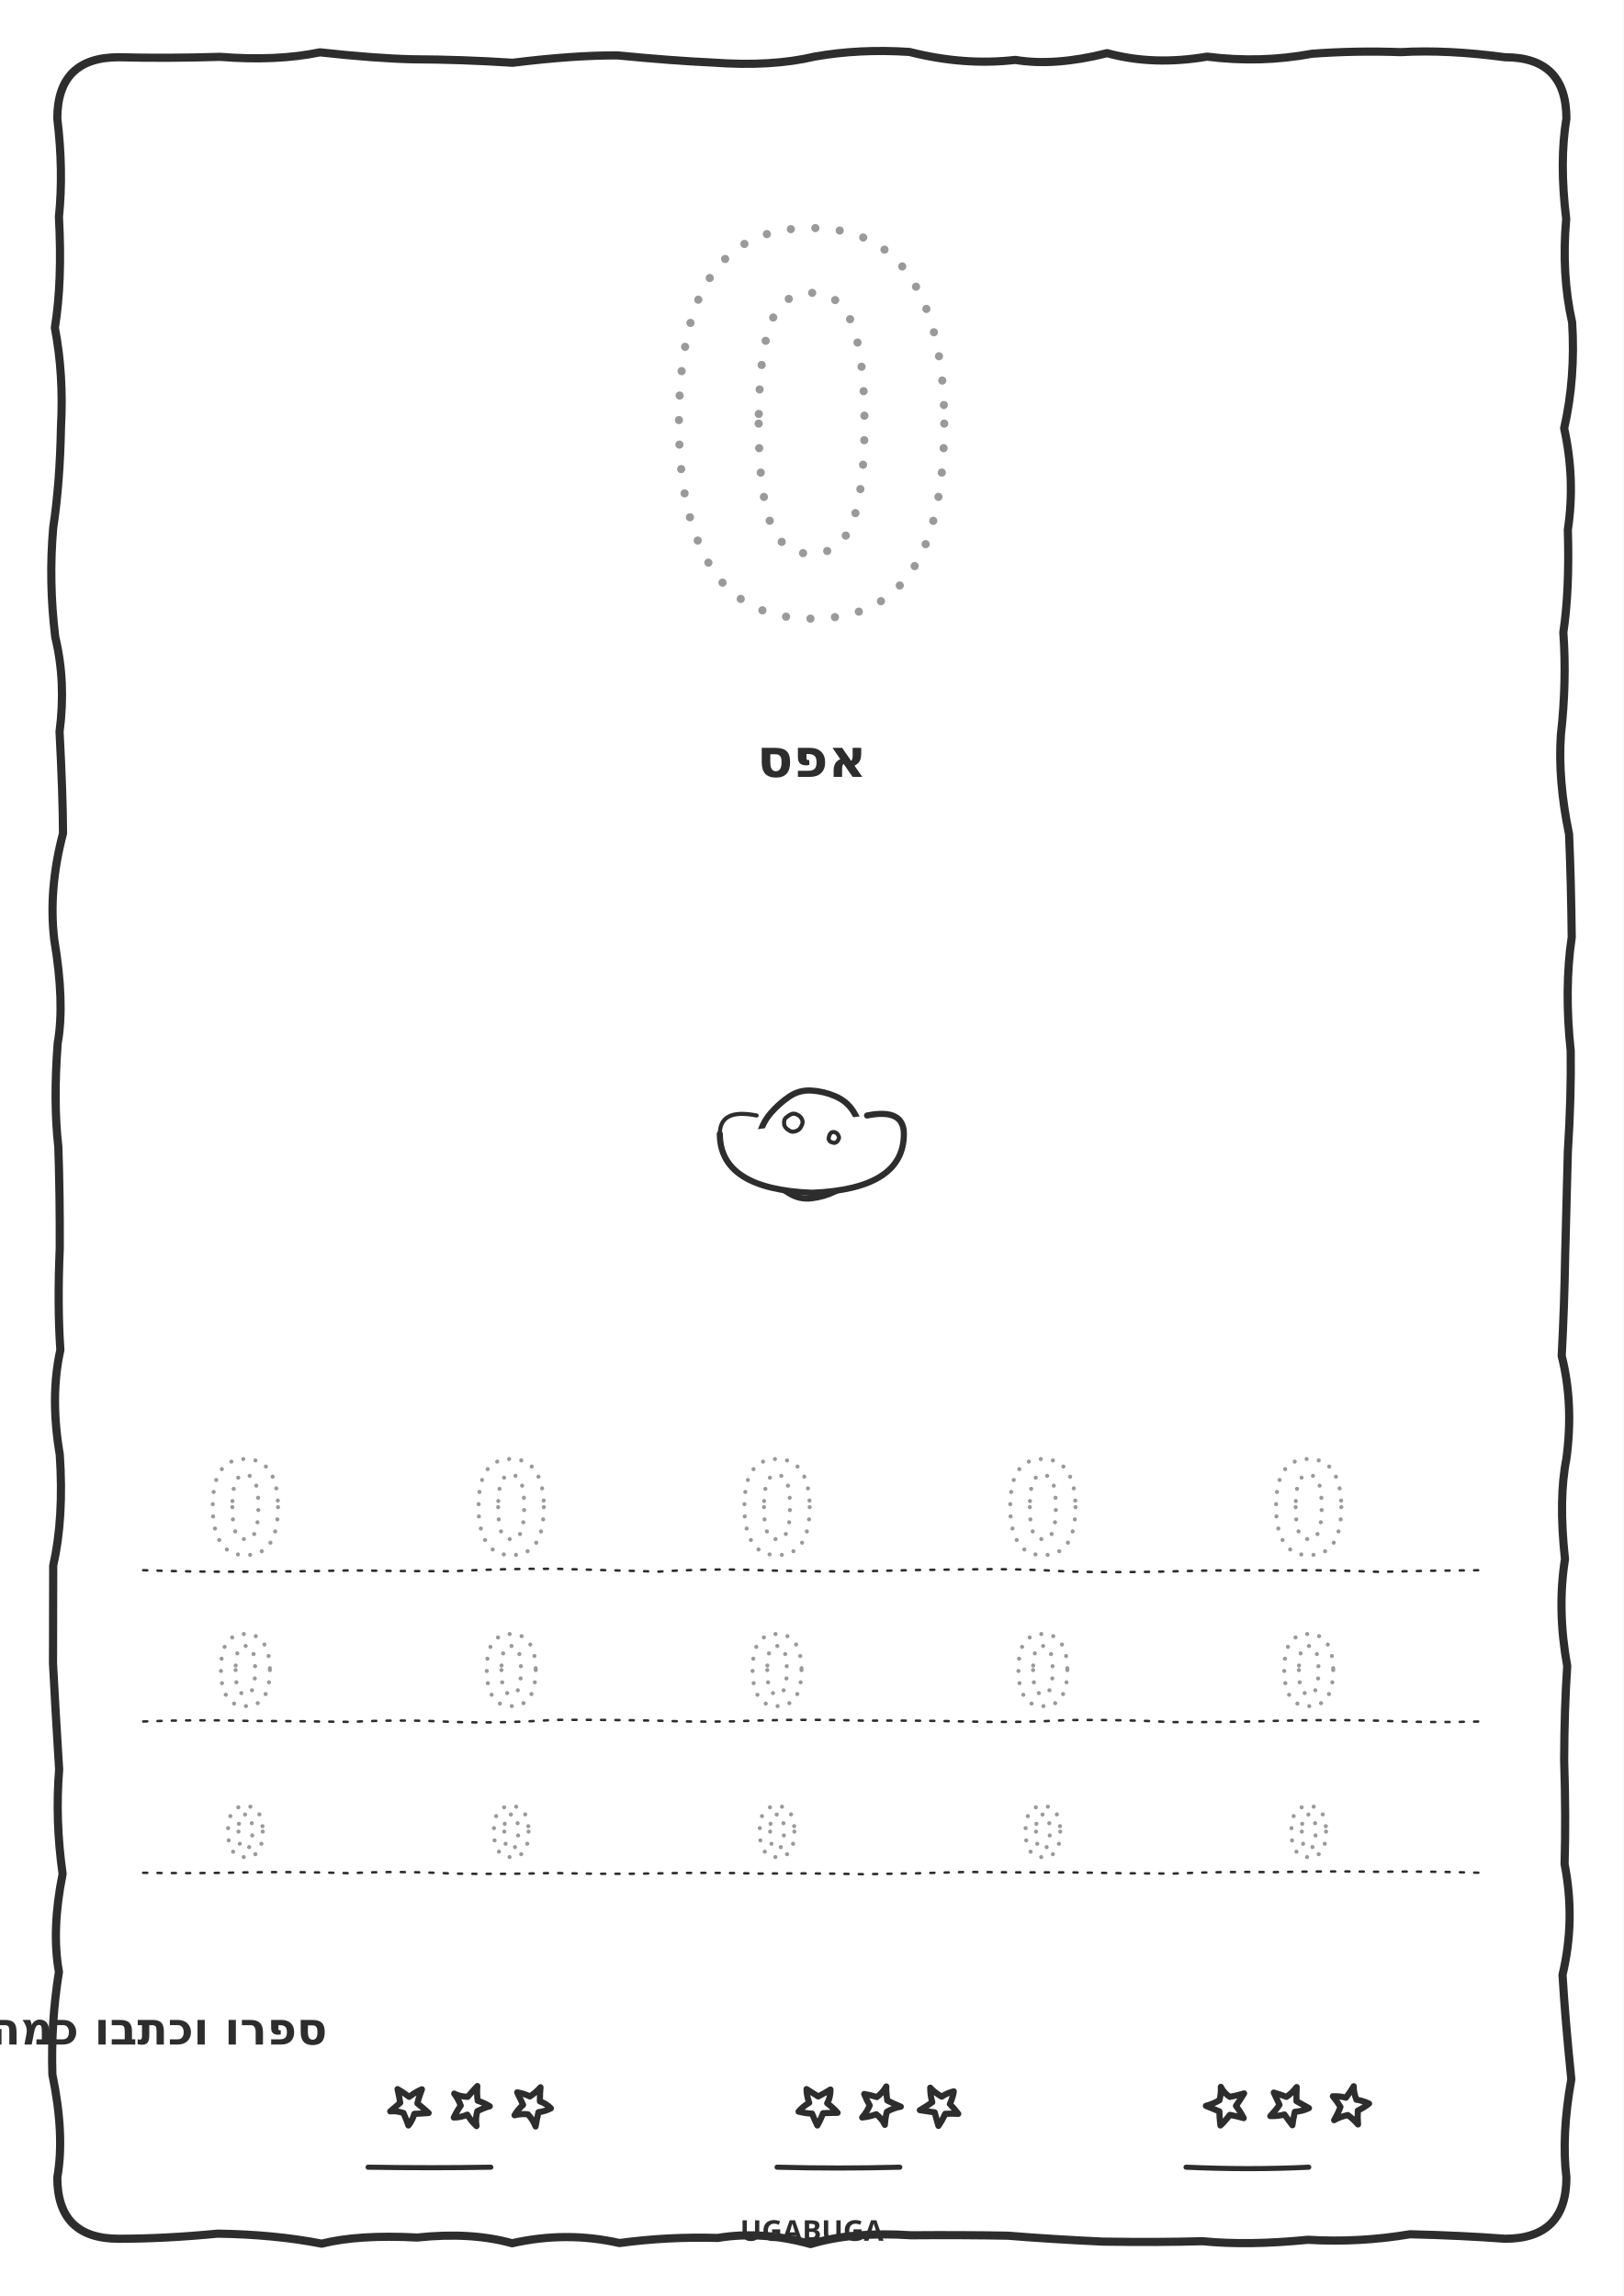
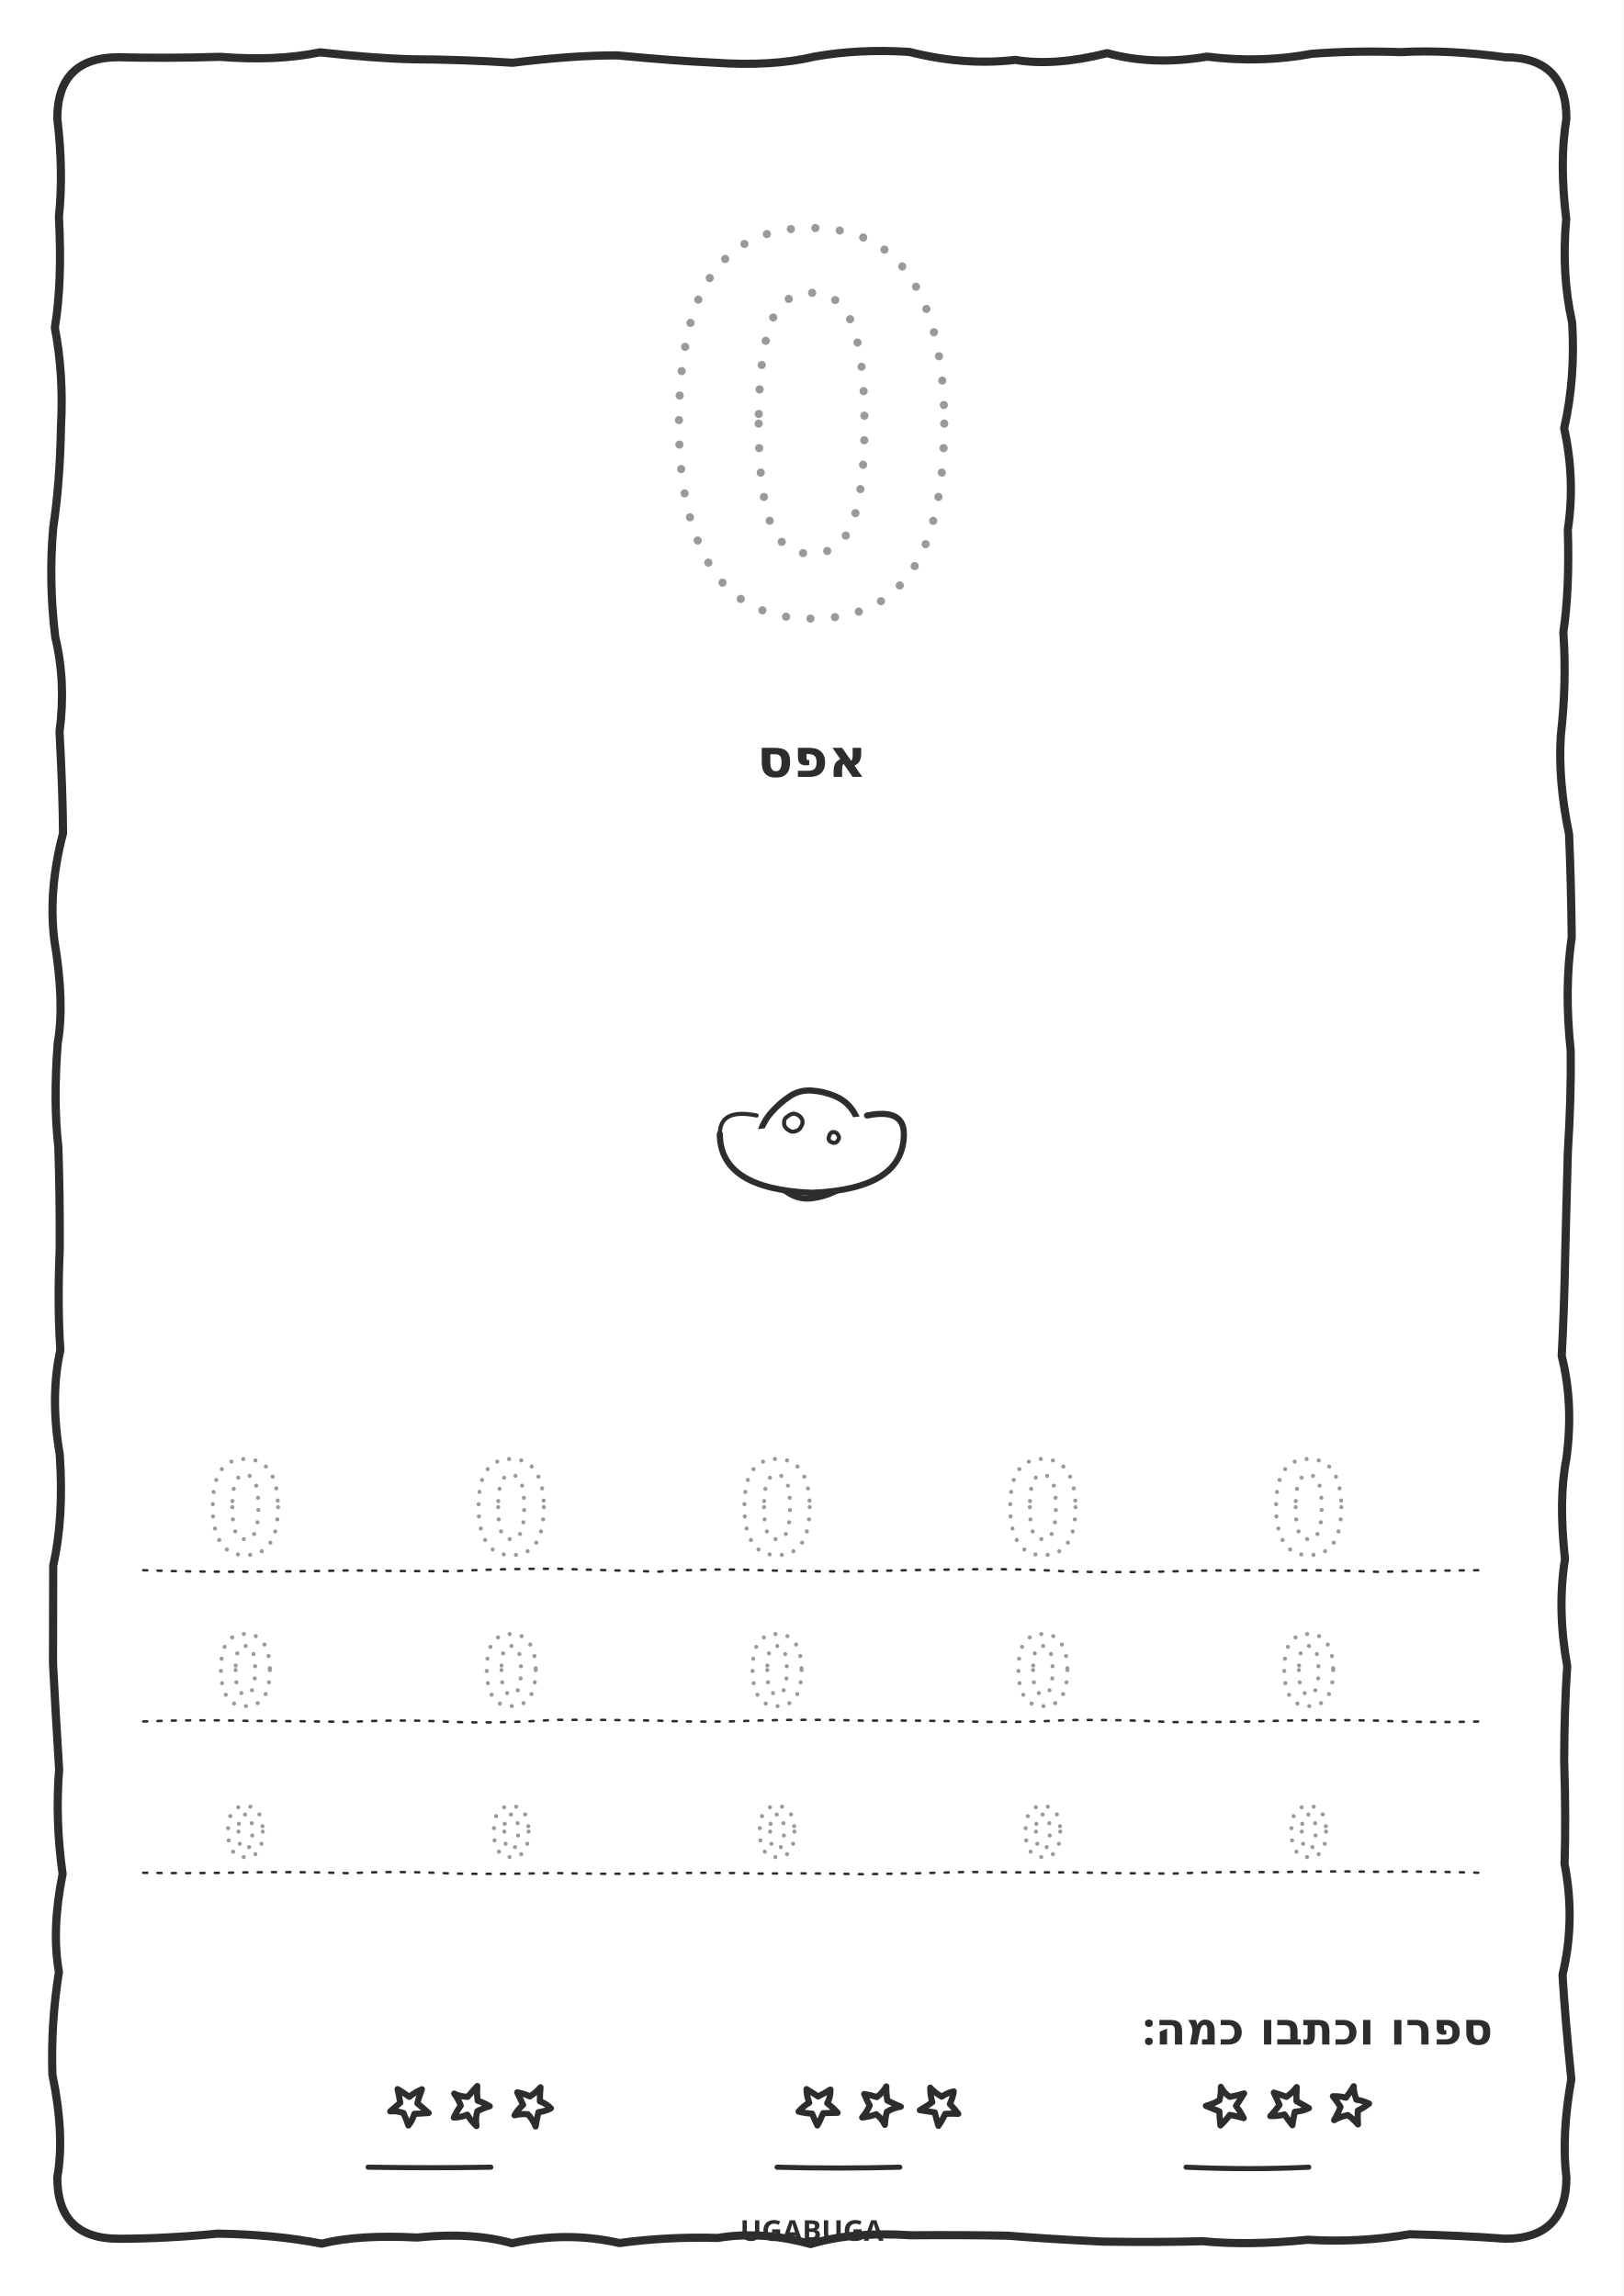
<svg xmlns="http://www.w3.org/2000/svg" width="210mm" height="297mm" viewBox="0 0 794 1123" fill="none" stroke="#2d2d2d" stroke-width="3" stroke-linecap="round" stroke-linejoin="round" font-family="Kalam, cursive">
  <defs />
  <rect width="794" height="1123" fill="#ffffff" stroke="none" />
  <path d="M58,28 Q81.2,28.6 107.6,27.8 Q135.2,30 156.4,25.6 Q183.8,28.6 202,29 Q226.1,29.1 250.7,30.7 Q280.4,27 302,27.1 Q328.8,29.7 348.5,30.6 Q377.3,32.7 398.3,27.7 Q420.2,23.8 444.7,25.4 Q471.5,32.2 496.5,29.3 Q515.6,32.5 541.4,26 Q563.9,32.2 590.3,27.7 Q616.4,31 641.5,26.3 Q662.8,24.7 685,25.5 Q707.7,24.2 736,28 Q766,28 766,58 Q762.5,79.1 765.9,107.1 Q763.5,134 768.8,157.7 Q770.5,184.8 764.9,209.5 Q770.4,234.5 766.7,259.1 Q767.6,288.5 764.5,309.3 Q766.2,333.5 763.3,359.4 Q761.8,381.6 767.3,408 Q768.3,430.9 768.6,458.4 Q764.9,483.7 768.1,514 Q768.4,536.5 766.7,563.4 Q766,588.2 765.4,613.7 Q765,638.6 763.7,663.2 Q769.6,686.5 766,713.5 Q762.1,733 765.3,762.6 Q761.4,787.3 766.4,814.9 Q765,835.3 764.9,860.9 Q765.8,889.2 765.1,911.7 Q770.5,939.1 764.1,965.9 Q765.3,986.5 768.4,1017 Q763.5,1044.5 766,1065 Q766,1095 736,1095 Q714.7,1093.4 689.5,1092.8 Q664.6,1097 639.6,1095.5 Q610.2,1098.4 588.1,1096.2 Q567.3,1096.8 539.3,1096.4 Q513.6,1095.2 492.9,1093.5 Q470.4,1093.1 445.5,1093.3 Q416.9,1091.4 396.4,1097.6 Q372.6,1091 351,1094.6 Q326.4,1093.9 302.9,1097.1 Q277,1091.2 250.4,1097.2 Q230.4,1091.6 204,1094.4 Q175.1,1092.9 157.3,1097.4 Q134.3,1092.9 106.4,1092.5 Q80.7,1095 58,1095 Q28,1095 28,1065 Q31.7,1044.3 25.6,1014.7 Q24.8,989.3 28.8,964.5 Q25.1,943.9 30.6,916.6 Q26.9,890.2 28.9,865.5 Q27,835.2 25.9,813.6 Q26,790.4 26,765.8 Q31.3,742.3 29.2,711.4 Q24.4,683.1 29.5,660.3 Q28,638.4 29.2,610.5 Q29.3,584.1 28.5,560.9 Q26,539 28.2,510.2 Q31.7,490.4 26.5,459.6 Q23.6,434.9 30.8,407.6 Q30.7,388.2 29.1,357.9 Q32.3,333.5 27,311.6 Q23.7,284.5 26,258.1 Q29.3,236.2 29.8,208.8 Q31.2,183.1 26.8,160.3 Q30.5,137.8 28.8,106.1 Q31.1,83.5 28,58 Q28,28 58,28 Z" stroke-width="4" />
  <text x="397" y="300" font-family="Heebo, sans-serif" font-size="260" font-weight="700" text-anchor="middle" direction="ltr" fill="none" stroke="#9a9a9a" stroke-width="4" stroke-dasharray="0 12" stroke-linecap="round">0</text>
  <text x="397" y="380" font-family="Heebo, sans-serif" font-size="26" font-weight="700" text-anchor="middle" direction="rtl" fill="#2d2d2d" stroke="none">אפס</text>
-   <path d="M422.1,565.8 Q421.2,571.6 417.2,576 Q413.3,580.5 408,582.9 Q402.8,585.4 396.8,586.1 Q390.9,586.8 385.8,583.6 Q380.6,580.5 376.1,576.4 Q371.6,572.3 370.8,566.1 Q370.1,560 371.6,554.3 Q373.2,548.6 377.1,544.2 Q380.9,539.8 385.9,536.4 Q390.8,533 396.9,533.4 Q403,533.8 408.5,536.2 Q414.1,538.6 417.3,543.6 Q420.5,548.7 421.7,554.3 Q423,560 422.1,565.8 Z" fill="#ffffff" />
-   <path d="M371.8,569 Q397,587 422.2,569" stroke-width="2" />
-   <path d="M352,554.6 Q352,581.6 397,583.4 Q442,581.6 442,554.6 Q442,542 424,545.6" fill="#ffffff" />
-   <path d="M352,554.6 Q352,542 370,545.6" stroke-width="2" />
-   <path d="M392.2,550.1 Q391.8,551 391.3,551.8 Q390.7,552.6 389.8,553 Q389,553.4 388,553.5 Q387,553.6 386.2,553.1 Q385.3,552.6 384.5,551.9 Q383.8,551.2 383.5,550.2 Q383.3,549.2 383.5,548.2 Q383.7,547.1 384.5,546.5 Q385.3,545.9 386.2,545.3 Q387,544.8 388,544.7 Q389,544.7 389.9,545.2 Q390.8,545.6 391.5,546.4 Q392.2,547.2 392.4,548.2 Q392.6,549.2 392.2,550.1 Z" stroke-width="2" />
-   <path d="M410.2,556.9 Q410,557.4 409.7,557.9 Q409.4,558.4 408.9,558.7 Q408.4,559 407.8,559 Q407.2,558.9 406.7,558.7 Q406.1,558.5 405.7,558.1 Q405.3,557.6 405.2,557 Q405.2,556.4 405.4,555.9 Q405.5,555.3 405.8,554.8 Q406.1,554.3 406.6,553.9 Q407.2,553.6 407.8,553.7 Q408.4,553.8 408.9,554.1 Q409.4,554.4 409.7,554.9 Q410,555.4 410.2,555.9 Q410.4,556.4 410.2,556.9 Z" stroke-width="2" />
+   <g transform="translate(0.0,0.0) scale(1.000)">
+     <path d="M422.1,565.8 Q421.2,571.6 417.2,576 Q413.3,580.5 408,582.9 Q402.8,585.4 396.8,586.1 Q390.9,586.8 385.8,583.6 Q380.6,580.5 376.1,576.4 Q371.6,572.3 370.8,566.1 Q370.1,560 371.6,554.3 Q373.2,548.6 377.1,544.2 Q380.9,539.8 385.9,536.4 Q390.8,533 396.9,533.4 Q403,533.8 408.5,536.2 Q414.1,538.6 417.3,543.6 Q420.5,548.7 421.7,554.3 Q423,560 422.1,565.8 Z" fill="#ffffff" />
+     <path d="M371.8,569 Q397,587 422.2,569" stroke-width="2" />
+     <path d="M352,554.6 Q352,581.6 397,583.4 Q442,581.6 442,554.6 Q442,542 424,545.6" fill="#ffffff" />
+     <path d="M352,554.6 Q352,542 370,545.6" stroke-width="2" />
+     <path d="M392.2,550.1 Q391.8,551 391.3,551.8 Q390.7,552.6 389.8,553 Q389,553.4 388,553.5 Q387,553.6 386.2,553.1 Q385.3,552.6 384.5,551.9 Q383.8,551.2 383.5,550.2 Q383.3,549.2 383.5,548.2 Q383.7,547.1 384.5,546.5 Q385.3,545.9 386.2,545.3 Q387,544.8 388,544.7 Q389,544.7 389.9,545.2 Q390.8,545.6 391.5,546.4 Q392.2,547.2 392.4,548.2 Q392.6,549.2 392.2,550.1 Z" stroke-width="2" />
+     <path d="M410.2,556.9 Q410,557.4 409.7,557.9 Q409.4,558.4 408.9,558.7 Q408.4,559 407.8,559 Q407.2,558.9 406.7,558.7 Q406.1,558.5 405.7,558.1 Q405.3,557.6 405.2,557 Q405.2,556.4 405.4,555.9 Q405.5,555.3 405.8,554.8 Q406.1,554.3 406.6,553.9 Q407.2,553.6 407.8,553.7 Q408.4,553.8 408.9,554.1 Q409.4,554.4 409.7,554.9 Q410,555.4 410.2,555.9 Q410.4,556.4 410.2,556.9 Z" stroke-width="2" />
+   </g>
  <path d="M70,768 Q94.2,768.9 120.3,768.7 Q144.8,768.7 171.1,768.1 Q194.7,768.5 221.2,768.5 Q245.6,767.2 271.8,767.3 Q295.3,768 322,768.7 Q347.4,767.1 371.1,768 Q396.7,768.8 422.9,768.5 Q447.4,767.8 473.2,767.6 Q497.4,767.1 523.3,768.7 Q547.6,769.2 572.4,768.6 Q598.1,767.8 623.9,768.2 Q648.3,767.7 673.8,768.8 Q697.7,768.2 724,768" stroke-width="1.2" stroke-dasharray="2 5" />
  <text x="120" y="760" font-family="Heebo, sans-serif" font-size="64" font-weight="700" text-anchor="middle" direction="ltr" fill="none" stroke="#9a9a9a" stroke-width="2" stroke-dasharray="0 6" stroke-linecap="round">0</text>
  <text x="250" y="760" font-family="Heebo, sans-serif" font-size="64" font-weight="700" text-anchor="middle" direction="ltr" fill="none" stroke="#9a9a9a" stroke-width="2" stroke-dasharray="0 6" stroke-linecap="round">0</text>
  <text x="380" y="760" font-family="Heebo, sans-serif" font-size="64" font-weight="700" text-anchor="middle" direction="ltr" fill="none" stroke="#9a9a9a" stroke-width="2" stroke-dasharray="0 6" stroke-linecap="round">0</text>
  <text x="510" y="760" font-family="Heebo, sans-serif" font-size="64" font-weight="700" text-anchor="middle" direction="ltr" fill="none" stroke="#9a9a9a" stroke-width="2" stroke-dasharray="0 6" stroke-linecap="round">0</text>
  <text x="640" y="760" font-family="Heebo, sans-serif" font-size="64" font-weight="700" text-anchor="middle" direction="ltr" fill="none" stroke="#9a9a9a" stroke-width="2" stroke-dasharray="0 6" stroke-linecap="round">0</text>
  <path d="M70,842 Q94.3,841 120.8,841.7 Q146.5,841.8 171.2,842.2 Q197,840.9 220.7,842.2 Q245.1,843 270.9,841.2 Q296.4,841.1 321.5,841.6 Q346.6,842.6 371.7,841.5 Q396.5,840.8 422.6,841.6 Q447.6,841.4 472.6,842 Q497.9,842.7 522.3,841.3 Q548.5,841 573.4,842.3 Q598.8,842.4 623.7,841.7 Q648.6,841 674.2,841.6 Q698.7,842.7 724,842" stroke-width="1.2" stroke-dasharray="2 5" />
  <text x="120" y="834" font-family="Heebo, sans-serif" font-size="48" font-weight="700" text-anchor="middle" direction="ltr" fill="none" stroke="#9a9a9a" stroke-width="2" stroke-dasharray="0 6" stroke-linecap="round">0</text>
  <text x="250" y="834" font-family="Heebo, sans-serif" font-size="48" font-weight="700" text-anchor="middle" direction="ltr" fill="none" stroke="#9a9a9a" stroke-width="2" stroke-dasharray="0 6" stroke-linecap="round">0</text>
  <text x="380" y="834" font-family="Heebo, sans-serif" font-size="48" font-weight="700" text-anchor="middle" direction="ltr" fill="none" stroke="#9a9a9a" stroke-width="2" stroke-dasharray="0 6" stroke-linecap="round">0</text>
  <text x="510" y="834" font-family="Heebo, sans-serif" font-size="48" font-weight="700" text-anchor="middle" direction="ltr" fill="none" stroke="#9a9a9a" stroke-width="2" stroke-dasharray="0 6" stroke-linecap="round">0</text>
  <text x="640" y="834" font-family="Heebo, sans-serif" font-size="48" font-weight="700" text-anchor="middle" direction="ltr" fill="none" stroke="#9a9a9a" stroke-width="2" stroke-dasharray="0 6" stroke-linecap="round">0</text>
  <path d="M70,916 Q95.4,916.4 120.6,915.8 Q145.9,915.4 170.7,916.2 Q195.1,915 221.6,916.4 Q245.4,916.8 270.9,916.1 Q296.7,916.8 321.6,916.3 Q346.2,915.7 371.4,916.4 Q396.2,916.1 422.3,916.7 Q447.4,916.4 472.7,915.6 Q497.2,915.9 523,915.8 Q549.1,916.3 573.2,916.4 Q598.6,915.3 622.6,915.7 Q649.6,915.1 673.5,915.5 Q698.3,915.2 724,916" stroke-width="1.2" stroke-dasharray="2 5" />
  <text x="120" y="908" font-family="Heebo, sans-serif" font-size="34" font-weight="700" text-anchor="middle" direction="ltr" fill="none" stroke="#9a9a9a" stroke-width="2" stroke-dasharray="0 6" stroke-linecap="round">0</text>
  <text x="250" y="908" font-family="Heebo, sans-serif" font-size="34" font-weight="700" text-anchor="middle" direction="ltr" fill="none" stroke="#9a9a9a" stroke-width="2" stroke-dasharray="0 6" stroke-linecap="round">0</text>
  <text x="380" y="908" font-family="Heebo, sans-serif" font-size="34" font-weight="700" text-anchor="middle" direction="ltr" fill="none" stroke="#9a9a9a" stroke-width="2" stroke-dasharray="0 6" stroke-linecap="round">0</text>
  <text x="510" y="908" font-family="Heebo, sans-serif" font-size="34" font-weight="700" text-anchor="middle" direction="ltr" fill="none" stroke="#9a9a9a" stroke-width="2" stroke-dasharray="0 6" stroke-linecap="round">0</text>
  <text x="640" y="908" font-family="Heebo, sans-serif" font-size="34" font-weight="700" text-anchor="middle" direction="ltr" fill="none" stroke="#9a9a9a" stroke-width="2" stroke-dasharray="0 6" stroke-linecap="round">0</text>
-   <text x="160" y="1000" font-family="Heebo, sans-serif" font-size="22" font-weight="700" text-anchor="start" direction="rtl" fill="#2d2d2d" stroke="none">ספרו וכתבו כמה:</text>
+   <text x="730" y="1000" font-family="Heebo, sans-serif" font-size="22" font-weight="700" text-anchor="start" direction="rtl" fill="#2d2d2d" stroke="none">ספרו וכתבו כמה:</text>
  <path d="M206.3,1021.9 Q204.7,1026.1 204.1,1028.8 Q206.3,1030.5 209.6,1033.5 Q205.8,1033.8 202.6,1033.9 Q201.7,1037.1 199.7,1039.6 Q198.9,1037.2 197.3,1033.5 Q193.7,1032.3 190.8,1032.7 Q193.5,1030.3 195.7,1028.5 Q195.3,1025.8 194.4,1021.8 Q196.9,1023.2 200.1,1025.6 Q203.5,1023 206.3,1021.9 Z" />
  <path d="M233.4,1020.3 Q233.1,1024.4 233.6,1027.5 Q236.5,1028.4 239.5,1030.2 Q236.8,1030.9 233.4,1032.6 Q232.4,1036 233,1039.9 Q230.5,1037.6 228.5,1034.3 Q225.3,1035.7 221.9,1035.7 Q223.6,1032.2 225.3,1029.9 Q224.3,1027 222.1,1024 Q224.6,1025.4 228.7,1025.6 Q231.6,1022.2 233.4,1020.3 Z" />
  <path d="M264.3,1020.9 Q264,1023.8 264,1027.8 Q267,1028.8 269.4,1031.2 Q266.6,1032.7 263.3,1033.1 Q262.4,1036.9 261.9,1040.1 Q260.5,1036.6 258.1,1034.1 Q254.6,1033.8 251.6,1034.6 Q253,1032 255.8,1029.5 Q254.4,1026.6 252.9,1023.4 Q256.1,1023.9 259.1,1025.4 Q262.3,1023.3 264.3,1020.9 Z" />
  <path d="M180,1060 Q211.5,1060.5 240,1060" stroke-width="2.5" />
  <path d="M406.1,1022 Q406.1,1026.1 404.5,1028.7 Q407.5,1031 409.6,1033.4 Q406.4,1033.4 402.5,1033.6 Q401.2,1037 399.7,1039.6 Q398.4,1037 397.1,1033.8 Q394.1,1033.7 390.5,1032.8 Q392.8,1030.1 395.7,1028.5 Q394.4,1024.9 394.4,1021.8 Q396.5,1023.1 400.1,1025.4 Q403.6,1023.6 406.1,1022 Z" />
  <path d="M433.4,1020.5 Q433.3,1023.5 433.9,1027.4 Q437.6,1029.2 440.5,1030.4 Q436.6,1031.1 433.7,1032.9 Q433,1035.3 432.7,1039.3 Q431.3,1036.3 428.5,1034.1 Q425.3,1035.3 421.6,1035.7 Q423.9,1033 425.3,1029.8 Q424,1027.6 422.6,1024.2 Q425.7,1024.7 428.8,1025.7 Q431.8,1023.4 433.4,1020.5 Z" />
  <path d="M466.4,1022.9 Q466.2,1025.2 464.5,1029.1 Q466.8,1031.5 468.6,1033.9 Q465.9,1033.7 462.2,1033.9 Q460.9,1036.9 458.9,1039.8 Q458.1,1037.2 457.1,1033.2 Q453.5,1032.7 449.8,1032.1 Q452.8,1030.4 455.9,1028.2 Q454.9,1025 454.9,1021.1 Q456.9,1023.4 460.5,1025.5 Q463.3,1023.6 466.4,1022.9 Z" />
  <path d="M380,1060 Q409.9,1060.8 440,1060" stroke-width="2.5" />
  <path d="M608.4,1023.9 Q606.6,1026.9 604.4,1030 Q606.3,1032.4 608.2,1036 Q605.5,1035.2 601.4,1034.4 Q598.9,1037.7 596.8,1039.6 Q596.3,1035.5 596.3,1032.7 Q592.9,1031.3 589.7,1030 Q593.1,1029.1 596.3,1027.3 Q597.2,1024.1 597,1020.7 Q598.5,1023.7 601.4,1025.6 Q605.7,1024.8 608.4,1023.9 Z" />
  <path d="M634.1,1020.8 Q633.9,1024.8 634,1027.7 Q636.7,1029.2 640.1,1031.1 Q637.1,1032.6 633.2,1032.9 Q632.3,1036.9 632,1039.5 Q629.9,1036.8 628.1,1034.2 Q625.2,1035.1 621.2,1035 Q624,1032 625.7,1029.5 Q624.3,1026.6 622.9,1023.5 Q625.4,1024.2 629.1,1025.6 Q632,1023.6 634.1,1020.8 Z" />
  <path d="M662,1020.4 Q661.9,1023.3 663.3,1027 Q666,1027.3 669.5,1028.9 Q666.8,1031 664,1032.3 Q663.8,1035.8 664.1,1039.1 Q661.5,1036.2 659.1,1034.5 Q655.1,1035.4 652.4,1037 Q654.5,1033.4 655.5,1030.5 Q653.9,1027.9 651.8,1025.3 Q655.2,1025.2 658.2,1026 Q660.3,1023.2 662,1020.4 Z" />
  <path d="M580,1060 Q611.4,1061.4 640,1060" stroke-width="2.5" />
  <text x="397" y="1096" font-family="Heebo, sans-serif" font-size="14" font-weight="700" text-anchor="middle" direction="rtl" fill="#2d2d2d" stroke="none">UGABUGA</text>
</svg>
